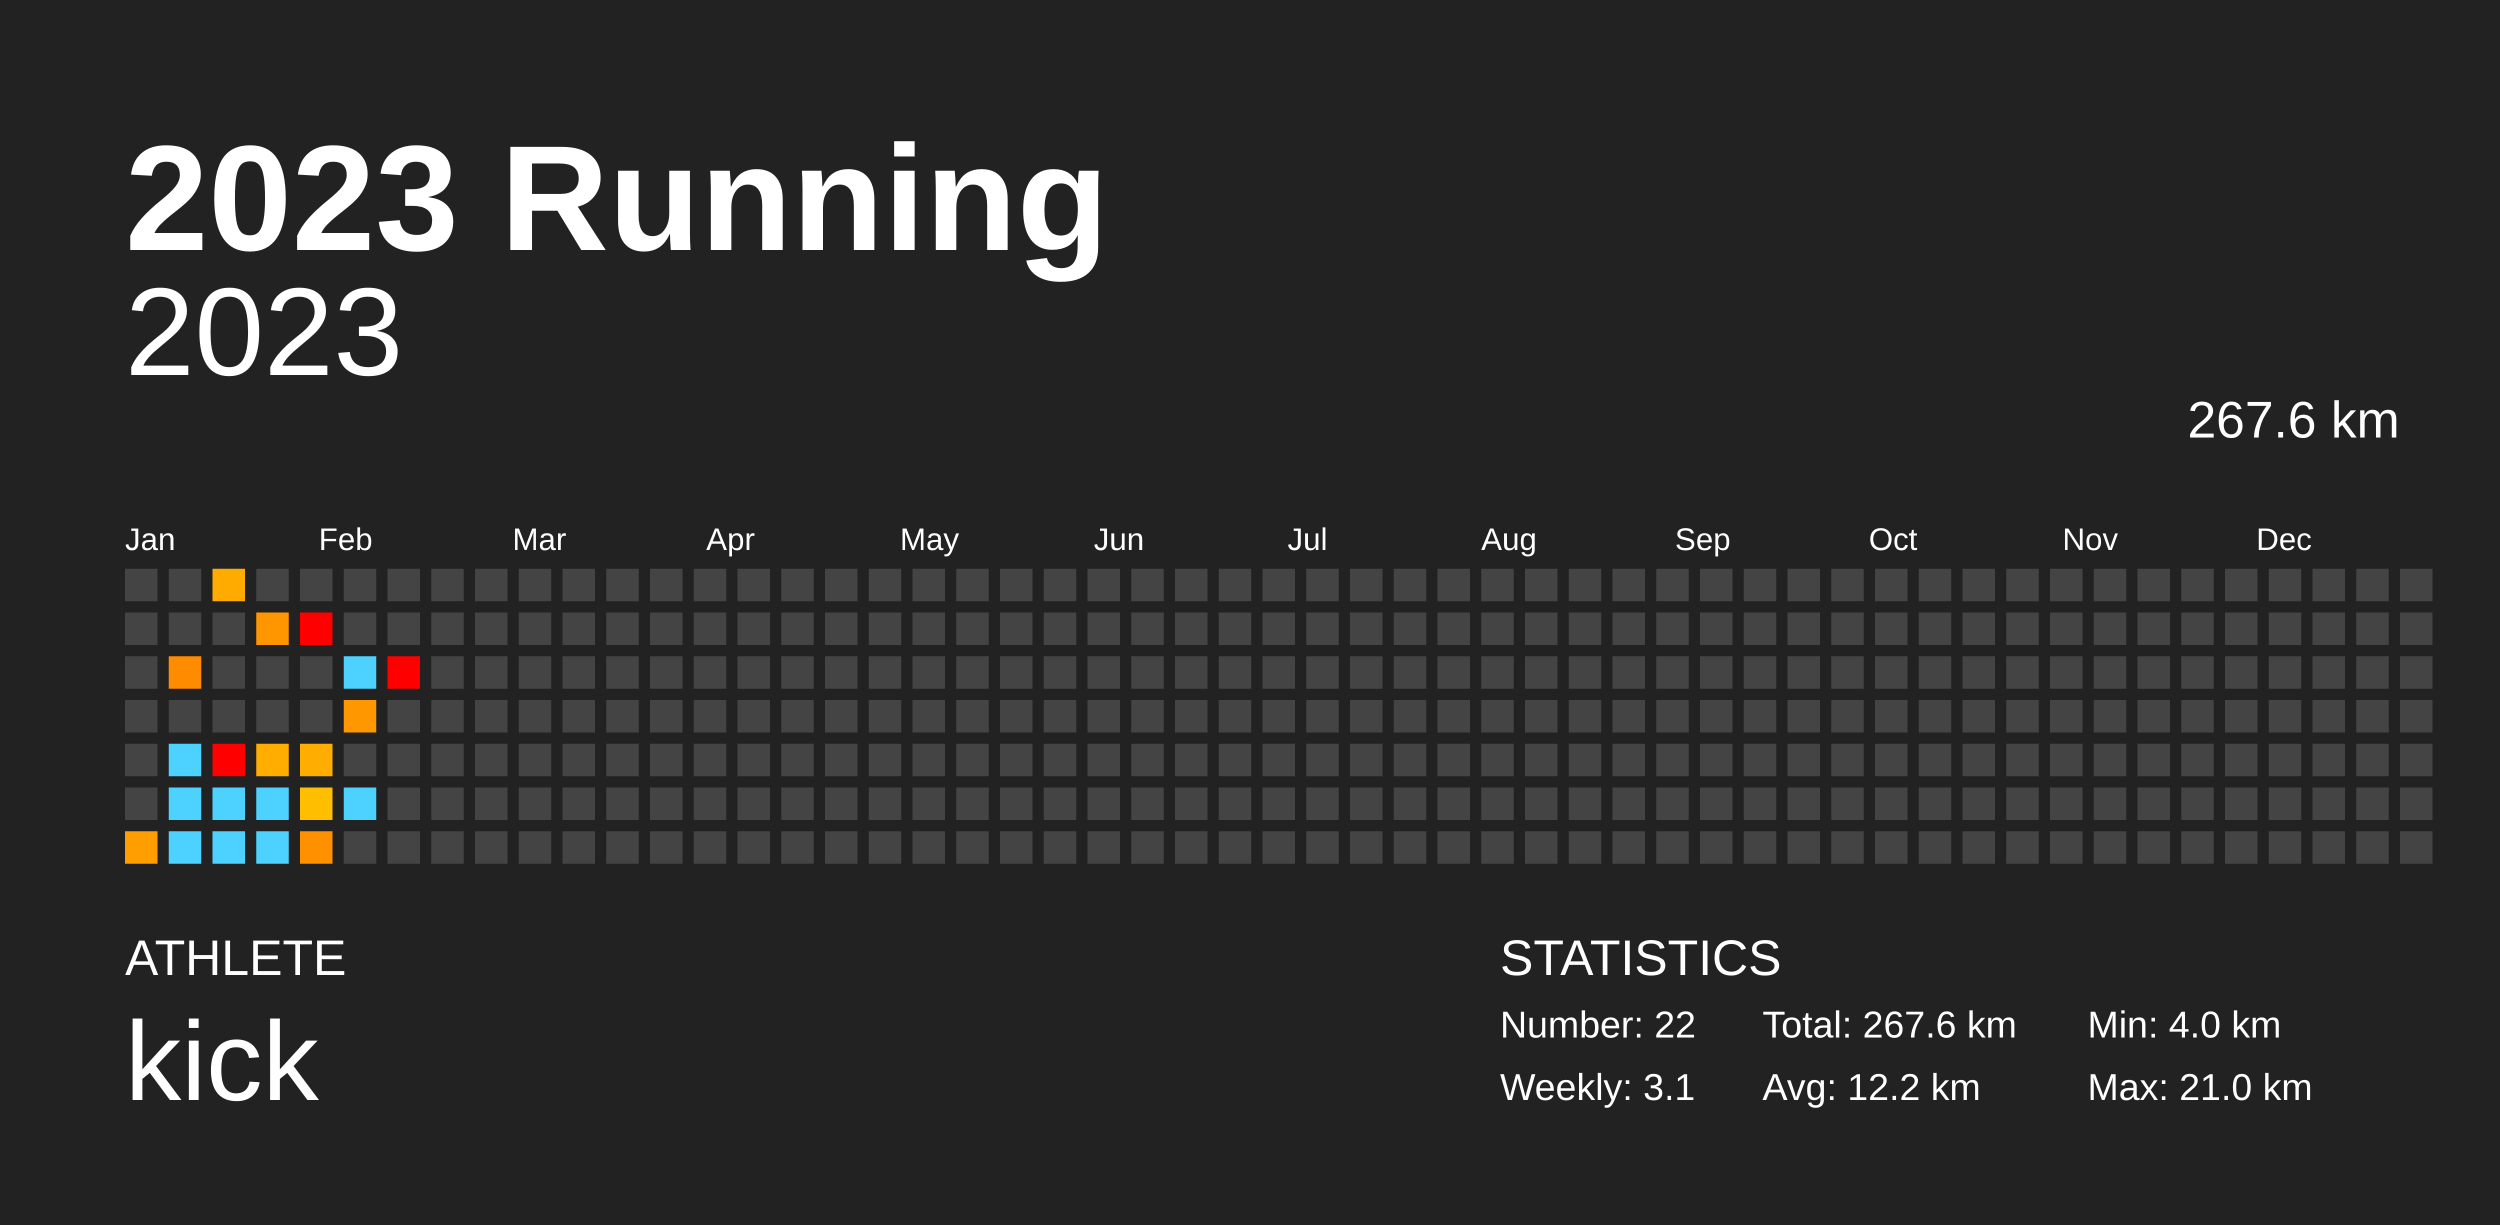
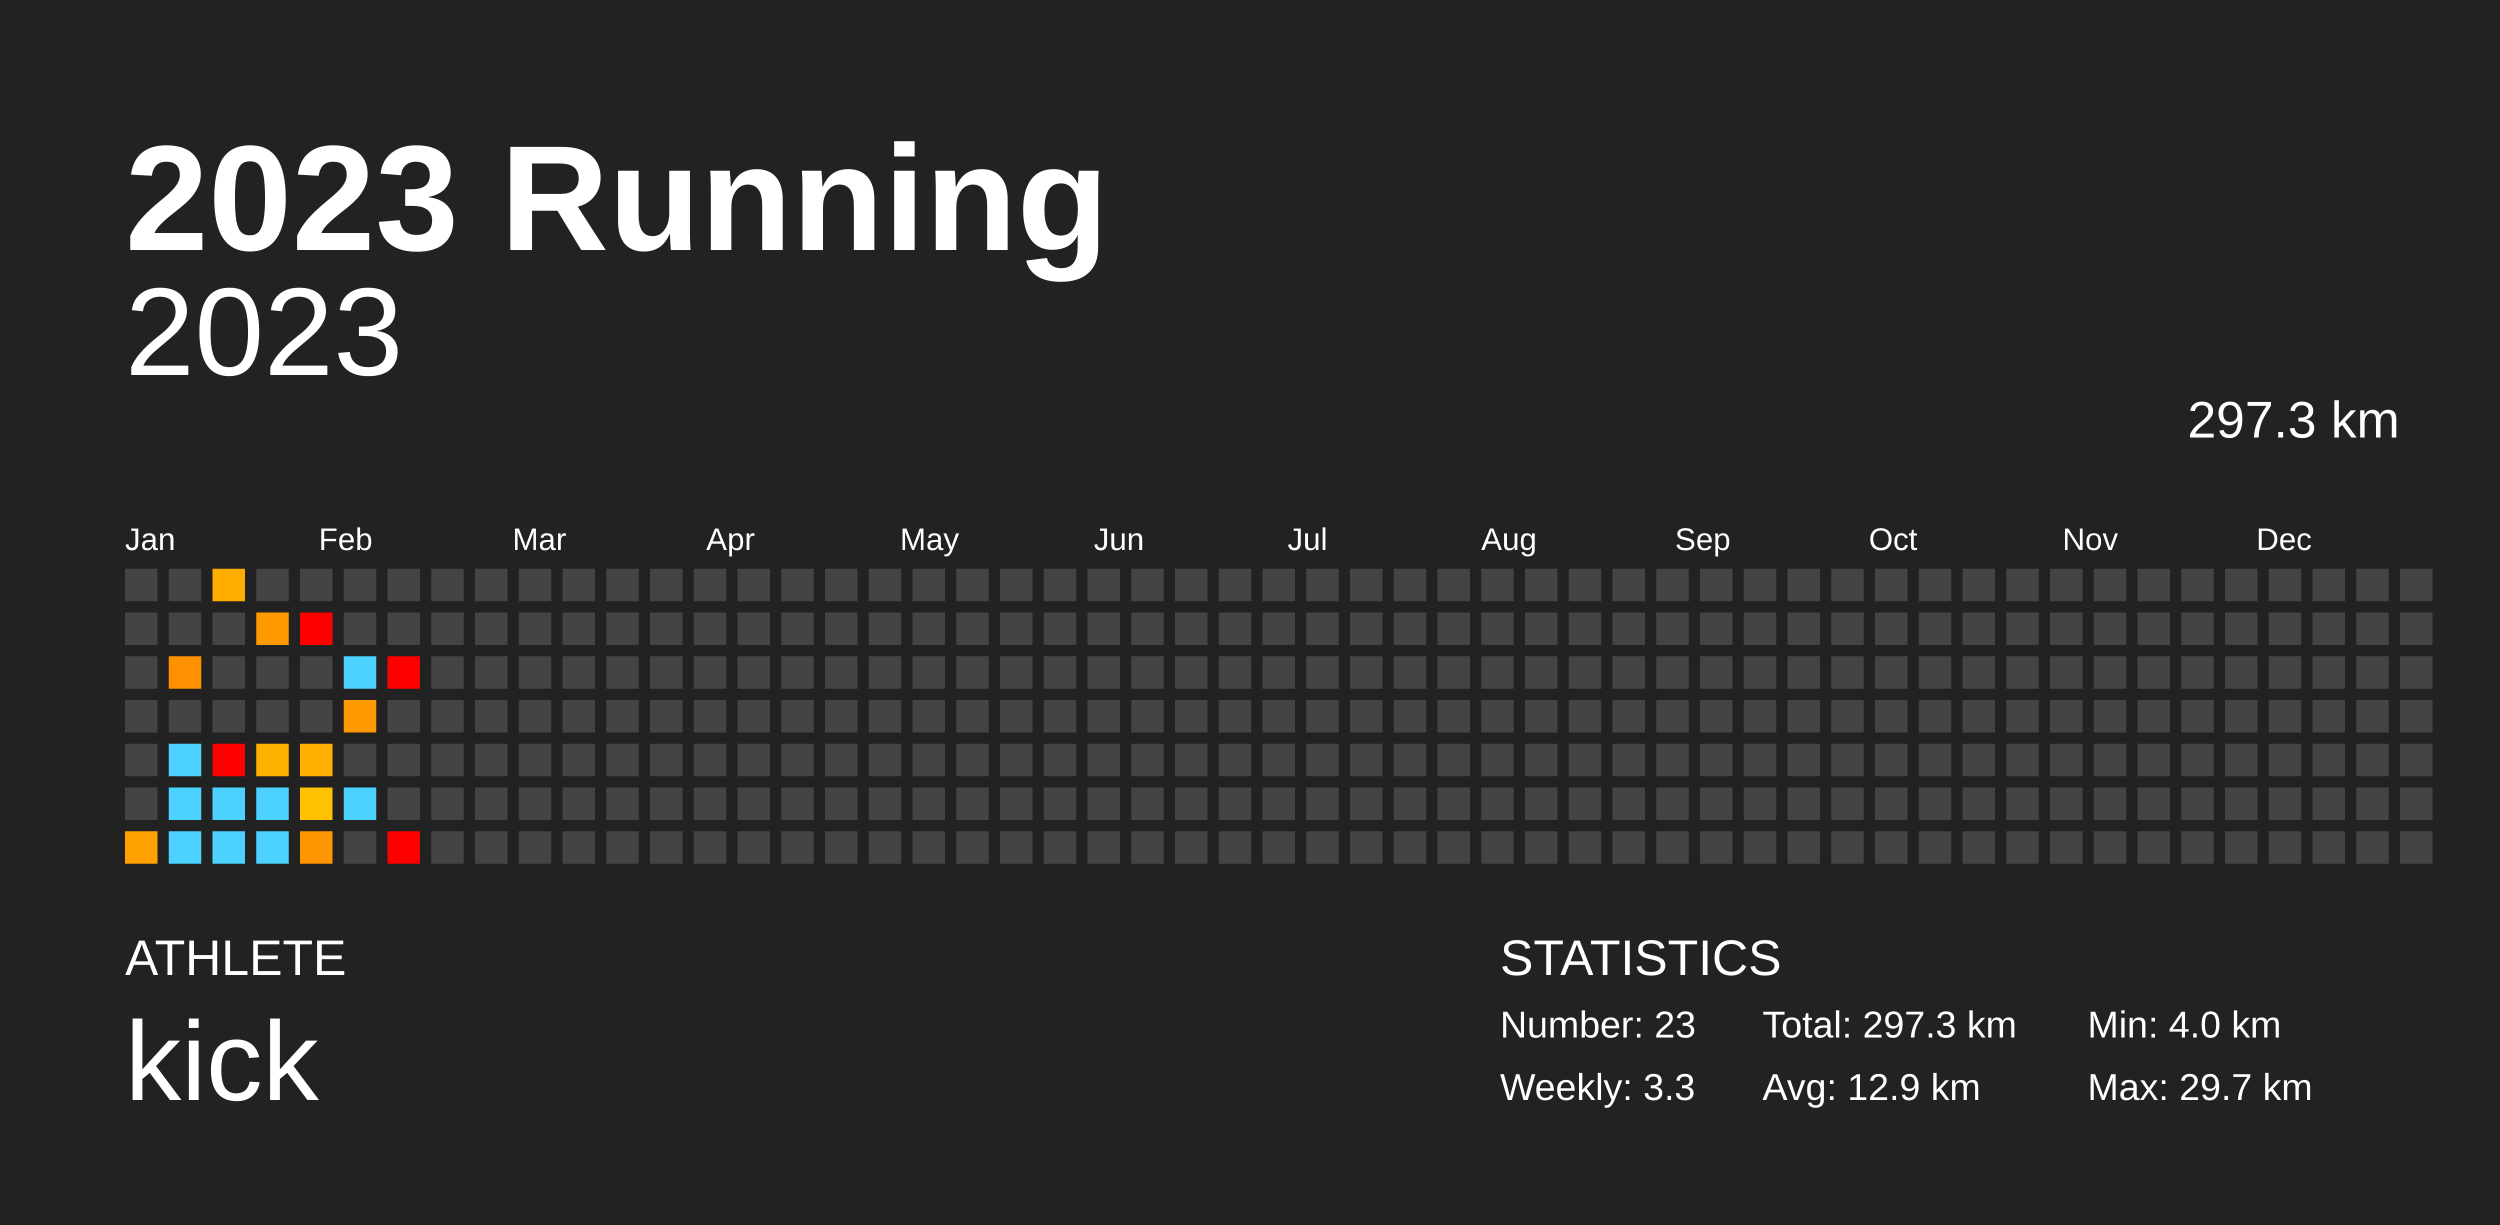
<svg xmlns="http://www.w3.org/2000/svg" baseProfile="full" height="98mm" version="1.1" viewBox="0,0,200,98" width="200mm">
  <defs />
  <rect fill="#222222" height="98" width="200" x="0" y="0" />
  <text fill="#FFFFFF" style="font-size:12px; font-family:Arial; font-weight:bold;" x="10" y="20">2023 Running</text>
  <text fill="#FFFFFF" style="font-size:4px; font-family:Arial" x="10" y="78">ATHLETE</text>
  <text fill="#FFFFFF" style="font-size:9px; font-family:Arial" x="10" y="88">kick</text>
  <text fill="#FFFFFF" style="font-size:4px; font-family:Arial" x="120" y="78">STATISTICS</text>
-   <text fill="#FFFFFF" style="font-size:3px; font-family:Arial" x="120" y="83">Number: 22</text>
-   <text fill="#FFFFFF" style="font-size:3px; font-family:Arial" x="120" y="88">Weekly: 3.1</text>
-   <text fill="#FFFFFF" style="font-size:3px; font-family:Arial" x="141" y="83">Total: 267.6 km</text>
-   <text fill="#FFFFFF" style="font-size:3px; font-family:Arial" x="141" y="88">Avg: 12.2 km</text>
+   <text fill="#FFFFFF" style="font-size:3px; font-family:Arial" x="120" y="83">Number: 23</text>
+   <text fill="#FFFFFF" style="font-size:3px; font-family:Arial" x="120" y="88">Weekly: 3.3</text>
+   <text fill="#FFFFFF" style="font-size:3px; font-family:Arial" x="141" y="83">Total: 297.3 km</text>
+   <text fill="#FFFFFF" style="font-size:3px; font-family:Arial" x="141" y="88">Avg: 12.9 km</text>
  <text fill="#FFFFFF" style="font-size:3px; font-family:Arial" x="167" y="83">Min: 4.0 km</text>
-   <text fill="#FFFFFF" style="font-size:3px; font-family:Arial" x="167" y="88">Max: 21.0 km</text>
+   <text fill="#FFFFFF" style="font-size:3px; font-family:Arial" x="167" y="88">Max: 29.7 km</text>
  <text alignment-baseline="hanging" fill="#FFFFFF" style="font-size:10.0px; font-family:Arial;" x="10" y="30">2023</text>
-   <text alignment-baseline="hanging" fill="#FFFFFF" style="font-size:4.125px; font-family:Arial;" x="175" y="35">267.6 km</text>
+   <text alignment-baseline="hanging" fill="#FFFFFF" style="font-size:4.125px; font-family:Arial;" x="175" y="35">297.3 km</text>
  <text fill="#FFFFFF" style="font-size:2.5px; font-family:Arial" x="10.0" y="44">Jan</text>
  <text fill="#FFFFFF" style="font-size:2.5px; font-family:Arial" x="25.5" y="44">Feb</text>
  <text fill="#FFFFFF" style="font-size:2.5px; font-family:Arial" x="41.0" y="44">Mar</text>
  <text fill="#FFFFFF" style="font-size:2.5px; font-family:Arial" x="56.5" y="44">Apr</text>
  <text fill="#FFFFFF" style="font-size:2.5px; font-family:Arial" x="72.0" y="44">May</text>
  <text fill="#FFFFFF" style="font-size:2.5px; font-family:Arial" x="87.5" y="44">Jun</text>
  <text fill="#FFFFFF" style="font-size:2.5px; font-family:Arial" x="103.0" y="44">Jul</text>
  <text fill="#FFFFFF" style="font-size:2.5px; font-family:Arial" x="118.5" y="44">Aug</text>
  <text fill="#FFFFFF" style="font-size:2.5px; font-family:Arial" x="134.0" y="44">Sep</text>
  <text fill="#FFFFFF" style="font-size:2.5px; font-family:Arial" x="149.5" y="44">Oct</text>
  <text fill="#FFFFFF" style="font-size:2.5px; font-family:Arial" x="165.0" y="44">Nov</text>
  <text fill="#FFFFFF" style="font-size:2.5px; font-family:Arial" x="180.5" y="44">Dec</text>
  <rect fill="#444444" height="2.6" width="2.6" x="10.0" y="45.5" />
  <rect fill="#444444" height="2.6" width="2.6" x="10.0" y="49.0" />
  <rect fill="#444444" height="2.6" width="2.6" x="10.0" y="52.5" />
  <rect fill="#444444" height="2.6" width="2.6" x="10.0" y="56.0" />
  <rect fill="#444444" height="2.6" width="2.6" x="10.0" y="59.5" />
  <rect fill="#444444" height="2.6" width="2.6" x="10.0" y="63.0" />
-   <rect fill="#ff9e00" height="2.6" width="2.6" x="10.0" y="66.5" />
+   <rect fill="#ffa100" height="2.6" width="2.6" x="10.0" y="66.5" />
  <rect fill="#444444" height="2.6" width="2.6" x="13.5" y="45.5" />
  <rect fill="#444444" height="2.6" width="2.6" x="13.5" y="49.0" />
-   <rect fill="#ff8c00" height="2.6" width="2.6" x="13.5" y="52.5" />
+   <rect fill="#ff9100" height="2.6" width="2.6" x="13.5" y="52.5" />
  <rect fill="#444444" height="2.6" width="2.6" x="13.5" y="56.0" />
  <rect fill="#4dd2ff" height="2.6" width="2.6" x="13.5" y="59.5" />
  <rect fill="#4dd2ff" height="2.6" width="2.6" x="13.5" y="63.0" />
  <rect fill="#4dd2ff" height="2.6" width="2.6" x="13.5" y="66.5" />
-   <rect fill="#ffab00" height="2.6" width="2.6" x="17.0" y="45.5" />
+   <rect fill="#ffae00" height="2.6" width="2.6" x="17.0" y="45.5" />
  <rect fill="#444444" height="2.6" width="2.6" x="17.0" y="49.0" />
  <rect fill="#444444" height="2.6" width="2.6" x="17.0" y="52.5" />
  <rect fill="#444444" height="2.6" width="2.6" x="17.0" y="56.0" />
  <rect fill="red" height="2.6" width="2.6" x="17.0" y="59.5" />
  <rect fill="#4dd2ff" height="2.6" width="2.6" x="17.0" y="63.0" />
  <rect fill="#4dd2ff" height="2.6" width="2.6" x="17.0" y="66.5" />
  <rect fill="#444444" height="2.6" width="2.6" x="20.5" y="45.5" />
-   <rect fill="#ff9600" height="2.6" width="2.6" x="20.5" y="49.0" />
+   <rect fill="#ff9a00" height="2.6" width="2.6" x="20.5" y="49.0" />
  <rect fill="#444444" height="2.6" width="2.6" x="20.5" y="52.5" />
  <rect fill="#444444" height="2.6" width="2.6" x="20.5" y="56.0" />
-   <rect fill="#ffae00" height="2.6" width="2.6" x="20.5" y="59.5" />
+   <rect fill="#ffb100" height="2.6" width="2.6" x="20.5" y="59.5" />
  <rect fill="#4dd2ff" height="2.6" width="2.6" x="20.5" y="63.0" />
  <rect fill="#4dd2ff" height="2.6" width="2.6" x="20.5" y="66.5" />
  <rect fill="#444444" height="2.6" width="2.6" x="24.0" y="45.5" />
  <rect fill="red" height="2.6" width="2.6" x="24.0" y="49.0" />
  <rect fill="#444444" height="2.6" width="2.6" x="24.0" y="52.5" />
  <rect fill="#444444" height="2.6" width="2.6" x="24.0" y="56.0" />
-   <rect fill="#ffad00" height="2.6" width="2.6" x="24.0" y="59.5" />
-   <rect fill="#ffbe00" height="2.6" width="2.6" x="24.0" y="63.0" />
-   <rect fill="#ff9100" height="2.6" width="2.6" x="24.0" y="66.5" />
+   <rect fill="#ffb000" height="2.6" width="2.6" x="24.0" y="59.5" />
+   <rect fill="#ffc100" height="2.6" width="2.6" x="24.0" y="63.0" />
+   <rect fill="#ff9500" height="2.6" width="2.6" x="24.0" y="66.5" />
  <rect fill="#444444" height="2.6" width="2.6" x="27.5" y="45.5" />
  <rect fill="#444444" height="2.6" width="2.6" x="27.5" y="49.0" />
  <rect fill="#4dd2ff" height="2.6" width="2.6" x="27.5" y="52.5" />
-   <rect fill="#ff9700" height="2.6" width="2.6" x="27.5" y="56.0" />
+   <rect fill="#ff9b00" height="2.6" width="2.6" x="27.5" y="56.0" />
  <rect fill="#444444" height="2.6" width="2.6" x="27.5" y="59.5" />
  <rect fill="#4dd2ff" height="2.6" width="2.6" x="27.5" y="63.0" />
  <rect fill="#444444" height="2.6" width="2.6" x="27.5" y="66.5" />
  <rect fill="#444444" height="2.6" width="2.6" x="31.0" y="45.5" />
  <rect fill="#444444" height="2.6" width="2.6" x="31.0" y="49.0" />
  <rect fill="red" height="2.6" width="2.6" x="31.0" y="52.5" />
  <rect fill="#444444" height="2.6" width="2.6" x="31.0" y="56.0" />
  <rect fill="#444444" height="2.6" width="2.6" x="31.0" y="59.5" />
  <rect fill="#444444" height="2.6" width="2.6" x="31.0" y="63.0" />
-   <rect fill="#444444" height="2.6" width="2.6" x="31.0" y="66.5" />
+   <rect fill="red" height="2.6" width="2.6" x="31.0" y="66.5" />
  <rect fill="#444444" height="2.6" width="2.6" x="34.5" y="45.5" />
  <rect fill="#444444" height="2.6" width="2.6" x="34.5" y="49.0" />
  <rect fill="#444444" height="2.6" width="2.6" x="34.5" y="52.5" />
  <rect fill="#444444" height="2.6" width="2.6" x="34.5" y="56.0" />
  <rect fill="#444444" height="2.6" width="2.6" x="34.5" y="59.5" />
  <rect fill="#444444" height="2.6" width="2.6" x="34.5" y="63.0" />
  <rect fill="#444444" height="2.6" width="2.6" x="34.5" y="66.5" />
  <rect fill="#444444" height="2.6" width="2.6" x="38.0" y="45.5" />
  <rect fill="#444444" height="2.6" width="2.6" x="38.0" y="49.0" />
  <rect fill="#444444" height="2.6" width="2.6" x="38.0" y="52.5" />
  <rect fill="#444444" height="2.6" width="2.6" x="38.0" y="56.0" />
  <rect fill="#444444" height="2.6" width="2.6" x="38.0" y="59.5" />
  <rect fill="#444444" height="2.6" width="2.6" x="38.0" y="63.0" />
  <rect fill="#444444" height="2.6" width="2.6" x="38.0" y="66.5" />
  <rect fill="#444444" height="2.6" width="2.6" x="41.5" y="45.5" />
  <rect fill="#444444" height="2.6" width="2.6" x="41.5" y="49.0" />
  <rect fill="#444444" height="2.6" width="2.6" x="41.5" y="52.5" />
  <rect fill="#444444" height="2.6" width="2.6" x="41.5" y="56.0" />
  <rect fill="#444444" height="2.6" width="2.6" x="41.5" y="59.5" />
  <rect fill="#444444" height="2.6" width="2.6" x="41.5" y="63.0" />
  <rect fill="#444444" height="2.6" width="2.6" x="41.5" y="66.5" />
  <rect fill="#444444" height="2.6" width="2.6" x="45.0" y="45.5" />
  <rect fill="#444444" height="2.6" width="2.6" x="45.0" y="49.0" />
  <rect fill="#444444" height="2.6" width="2.6" x="45.0" y="52.5" />
  <rect fill="#444444" height="2.6" width="2.6" x="45.0" y="56.0" />
  <rect fill="#444444" height="2.6" width="2.6" x="45.0" y="59.5" />
  <rect fill="#444444" height="2.6" width="2.6" x="45.0" y="63.0" />
  <rect fill="#444444" height="2.6" width="2.6" x="45.0" y="66.5" />
  <rect fill="#444444" height="2.6" width="2.6" x="48.5" y="45.5" />
  <rect fill="#444444" height="2.6" width="2.6" x="48.5" y="49.0" />
  <rect fill="#444444" height="2.6" width="2.6" x="48.5" y="52.5" />
  <rect fill="#444444" height="2.6" width="2.6" x="48.5" y="56.0" />
  <rect fill="#444444" height="2.6" width="2.6" x="48.5" y="59.5" />
  <rect fill="#444444" height="2.6" width="2.6" x="48.5" y="63.0" />
  <rect fill="#444444" height="2.6" width="2.6" x="48.5" y="66.5" />
  <rect fill="#444444" height="2.6" width="2.6" x="52.0" y="45.5" />
  <rect fill="#444444" height="2.6" width="2.6" x="52.0" y="49.0" />
  <rect fill="#444444" height="2.6" width="2.6" x="52.0" y="52.5" />
  <rect fill="#444444" height="2.6" width="2.6" x="52.0" y="56.0" />
  <rect fill="#444444" height="2.6" width="2.6" x="52.0" y="59.5" />
  <rect fill="#444444" height="2.6" width="2.6" x="52.0" y="63.0" />
  <rect fill="#444444" height="2.6" width="2.6" x="52.0" y="66.5" />
  <rect fill="#444444" height="2.6" width="2.6" x="55.5" y="45.5" />
  <rect fill="#444444" height="2.6" width="2.6" x="55.5" y="49.0" />
  <rect fill="#444444" height="2.6" width="2.6" x="55.5" y="52.5" />
  <rect fill="#444444" height="2.6" width="2.6" x="55.5" y="56.0" />
  <rect fill="#444444" height="2.6" width="2.6" x="55.5" y="59.5" />
  <rect fill="#444444" height="2.6" width="2.6" x="55.5" y="63.0" />
  <rect fill="#444444" height="2.6" width="2.6" x="55.5" y="66.5" />
  <rect fill="#444444" height="2.6" width="2.6" x="59.0" y="45.5" />
  <rect fill="#444444" height="2.6" width="2.6" x="59.0" y="49.0" />
  <rect fill="#444444" height="2.6" width="2.6" x="59.0" y="52.5" />
  <rect fill="#444444" height="2.6" width="2.6" x="59.0" y="56.0" />
  <rect fill="#444444" height="2.6" width="2.6" x="59.0" y="59.5" />
  <rect fill="#444444" height="2.6" width="2.6" x="59.0" y="63.0" />
  <rect fill="#444444" height="2.6" width="2.6" x="59.0" y="66.5" />
  <rect fill="#444444" height="2.6" width="2.6" x="62.5" y="45.5" />
  <rect fill="#444444" height="2.6" width="2.6" x="62.5" y="49.0" />
  <rect fill="#444444" height="2.6" width="2.6" x="62.5" y="52.5" />
  <rect fill="#444444" height="2.6" width="2.6" x="62.5" y="56.0" />
  <rect fill="#444444" height="2.6" width="2.6" x="62.5" y="59.5" />
  <rect fill="#444444" height="2.6" width="2.6" x="62.5" y="63.0" />
  <rect fill="#444444" height="2.6" width="2.6" x="62.5" y="66.5" />
  <rect fill="#444444" height="2.6" width="2.6" x="66.0" y="45.5" />
  <rect fill="#444444" height="2.6" width="2.6" x="66.0" y="49.0" />
  <rect fill="#444444" height="2.6" width="2.6" x="66.0" y="52.5" />
  <rect fill="#444444" height="2.6" width="2.6" x="66.0" y="56.0" />
  <rect fill="#444444" height="2.6" width="2.6" x="66.0" y="59.5" />
  <rect fill="#444444" height="2.6" width="2.6" x="66.0" y="63.0" />
  <rect fill="#444444" height="2.6" width="2.6" x="66.0" y="66.5" />
  <rect fill="#444444" height="2.6" width="2.6" x="69.5" y="45.5" />
  <rect fill="#444444" height="2.6" width="2.6" x="69.5" y="49.0" />
  <rect fill="#444444" height="2.6" width="2.6" x="69.5" y="52.5" />
  <rect fill="#444444" height="2.6" width="2.6" x="69.5" y="56.0" />
  <rect fill="#444444" height="2.6" width="2.6" x="69.5" y="59.5" />
  <rect fill="#444444" height="2.6" width="2.6" x="69.5" y="63.0" />
  <rect fill="#444444" height="2.6" width="2.6" x="69.5" y="66.5" />
  <rect fill="#444444" height="2.6" width="2.6" x="73.0" y="45.5" />
  <rect fill="#444444" height="2.6" width="2.6" x="73.0" y="49.0" />
  <rect fill="#444444" height="2.6" width="2.6" x="73.0" y="52.5" />
  <rect fill="#444444" height="2.6" width="2.6" x="73.0" y="56.0" />
  <rect fill="#444444" height="2.6" width="2.6" x="73.0" y="59.5" />
  <rect fill="#444444" height="2.6" width="2.6" x="73.0" y="63.0" />
  <rect fill="#444444" height="2.6" width="2.6" x="73.0" y="66.5" />
  <rect fill="#444444" height="2.6" width="2.6" x="76.5" y="45.5" />
  <rect fill="#444444" height="2.6" width="2.6" x="76.5" y="49.0" />
  <rect fill="#444444" height="2.6" width="2.6" x="76.5" y="52.5" />
  <rect fill="#444444" height="2.6" width="2.6" x="76.5" y="56.0" />
  <rect fill="#444444" height="2.6" width="2.6" x="76.5" y="59.5" />
  <rect fill="#444444" height="2.6" width="2.6" x="76.5" y="63.0" />
  <rect fill="#444444" height="2.6" width="2.6" x="76.5" y="66.5" />
  <rect fill="#444444" height="2.6" width="2.6" x="80.0" y="45.5" />
  <rect fill="#444444" height="2.6" width="2.6" x="80.0" y="49.0" />
  <rect fill="#444444" height="2.6" width="2.6" x="80.0" y="52.5" />
  <rect fill="#444444" height="2.6" width="2.6" x="80.0" y="56.0" />
  <rect fill="#444444" height="2.6" width="2.6" x="80.0" y="59.5" />
  <rect fill="#444444" height="2.6" width="2.6" x="80.0" y="63.0" />
  <rect fill="#444444" height="2.6" width="2.6" x="80.0" y="66.5" />
  <rect fill="#444444" height="2.6" width="2.6" x="83.5" y="45.5" />
  <rect fill="#444444" height="2.6" width="2.6" x="83.5" y="49.0" />
  <rect fill="#444444" height="2.6" width="2.6" x="83.5" y="52.5" />
  <rect fill="#444444" height="2.6" width="2.6" x="83.5" y="56.0" />
  <rect fill="#444444" height="2.6" width="2.6" x="83.5" y="59.5" />
  <rect fill="#444444" height="2.6" width="2.6" x="83.5" y="63.0" />
  <rect fill="#444444" height="2.6" width="2.6" x="83.5" y="66.5" />
  <rect fill="#444444" height="2.6" width="2.6" x="87.0" y="45.5" />
  <rect fill="#444444" height="2.6" width="2.6" x="87.0" y="49.0" />
  <rect fill="#444444" height="2.6" width="2.6" x="87.0" y="52.5" />
  <rect fill="#444444" height="2.6" width="2.6" x="87.0" y="56.0" />
  <rect fill="#444444" height="2.6" width="2.6" x="87.0" y="59.5" />
  <rect fill="#444444" height="2.6" width="2.6" x="87.0" y="63.0" />
  <rect fill="#444444" height="2.6" width="2.6" x="87.0" y="66.5" />
  <rect fill="#444444" height="2.6" width="2.6" x="90.5" y="45.5" />
  <rect fill="#444444" height="2.6" width="2.6" x="90.5" y="49.0" />
  <rect fill="#444444" height="2.6" width="2.6" x="90.5" y="52.5" />
  <rect fill="#444444" height="2.6" width="2.6" x="90.5" y="56.0" />
  <rect fill="#444444" height="2.6" width="2.6" x="90.5" y="59.5" />
  <rect fill="#444444" height="2.6" width="2.6" x="90.5" y="63.0" />
  <rect fill="#444444" height="2.6" width="2.6" x="90.5" y="66.5" />
  <rect fill="#444444" height="2.6" width="2.6" x="94.0" y="45.5" />
  <rect fill="#444444" height="2.6" width="2.6" x="94.0" y="49.0" />
  <rect fill="#444444" height="2.6" width="2.6" x="94.0" y="52.5" />
  <rect fill="#444444" height="2.6" width="2.6" x="94.0" y="56.0" />
  <rect fill="#444444" height="2.6" width="2.6" x="94.0" y="59.5" />
  <rect fill="#444444" height="2.6" width="2.6" x="94.0" y="63.0" />
  <rect fill="#444444" height="2.6" width="2.6" x="94.0" y="66.5" />
  <rect fill="#444444" height="2.6" width="2.6" x="97.5" y="45.5" />
  <rect fill="#444444" height="2.6" width="2.6" x="97.5" y="49.0" />
  <rect fill="#444444" height="2.6" width="2.6" x="97.5" y="52.5" />
  <rect fill="#444444" height="2.6" width="2.6" x="97.5" y="56.0" />
  <rect fill="#444444" height="2.6" width="2.6" x="97.5" y="59.5" />
  <rect fill="#444444" height="2.6" width="2.6" x="97.5" y="63.0" />
  <rect fill="#444444" height="2.6" width="2.6" x="97.5" y="66.5" />
  <rect fill="#444444" height="2.6" width="2.6" x="101.0" y="45.5" />
  <rect fill="#444444" height="2.6" width="2.6" x="101.0" y="49.0" />
  <rect fill="#444444" height="2.6" width="2.6" x="101.0" y="52.5" />
  <rect fill="#444444" height="2.6" width="2.6" x="101.0" y="56.0" />
  <rect fill="#444444" height="2.6" width="2.6" x="101.0" y="59.5" />
  <rect fill="#444444" height="2.6" width="2.6" x="101.0" y="63.0" />
  <rect fill="#444444" height="2.6" width="2.6" x="101.0" y="66.5" />
  <rect fill="#444444" height="2.6" width="2.6" x="104.5" y="45.5" />
  <rect fill="#444444" height="2.6" width="2.6" x="104.5" y="49.0" />
  <rect fill="#444444" height="2.6" width="2.6" x="104.5" y="52.5" />
  <rect fill="#444444" height="2.6" width="2.6" x="104.5" y="56.0" />
  <rect fill="#444444" height="2.6" width="2.6" x="104.5" y="59.5" />
  <rect fill="#444444" height="2.6" width="2.6" x="104.5" y="63.0" />
  <rect fill="#444444" height="2.6" width="2.6" x="104.5" y="66.5" />
  <rect fill="#444444" height="2.6" width="2.6" x="108.0" y="45.5" />
  <rect fill="#444444" height="2.6" width="2.6" x="108.0" y="49.0" />
  <rect fill="#444444" height="2.6" width="2.6" x="108.0" y="52.5" />
  <rect fill="#444444" height="2.6" width="2.6" x="108.0" y="56.0" />
  <rect fill="#444444" height="2.6" width="2.6" x="108.0" y="59.5" />
  <rect fill="#444444" height="2.6" width="2.6" x="108.0" y="63.0" />
  <rect fill="#444444" height="2.6" width="2.6" x="108.0" y="66.5" />
  <rect fill="#444444" height="2.6" width="2.6" x="111.5" y="45.5" />
  <rect fill="#444444" height="2.6" width="2.6" x="111.5" y="49.0" />
  <rect fill="#444444" height="2.6" width="2.6" x="111.5" y="52.5" />
  <rect fill="#444444" height="2.6" width="2.6" x="111.5" y="56.0" />
  <rect fill="#444444" height="2.6" width="2.6" x="111.5" y="59.5" />
  <rect fill="#444444" height="2.6" width="2.6" x="111.5" y="63.0" />
  <rect fill="#444444" height="2.6" width="2.6" x="111.5" y="66.5" />
  <rect fill="#444444" height="2.6" width="2.6" x="115.0" y="45.5" />
  <rect fill="#444444" height="2.6" width="2.6" x="115.0" y="49.0" />
  <rect fill="#444444" height="2.6" width="2.6" x="115.0" y="52.5" />
  <rect fill="#444444" height="2.6" width="2.6" x="115.0" y="56.0" />
  <rect fill="#444444" height="2.6" width="2.6" x="115.0" y="59.5" />
  <rect fill="#444444" height="2.6" width="2.6" x="115.0" y="63.0" />
  <rect fill="#444444" height="2.6" width="2.6" x="115.0" y="66.5" />
  <rect fill="#444444" height="2.6" width="2.6" x="118.5" y="45.5" />
  <rect fill="#444444" height="2.6" width="2.6" x="118.5" y="49.0" />
  <rect fill="#444444" height="2.6" width="2.6" x="118.5" y="52.5" />
  <rect fill="#444444" height="2.6" width="2.6" x="118.5" y="56.0" />
  <rect fill="#444444" height="2.6" width="2.6" x="118.5" y="59.5" />
  <rect fill="#444444" height="2.6" width="2.6" x="118.5" y="63.0" />
  <rect fill="#444444" height="2.6" width="2.6" x="118.5" y="66.5" />
  <rect fill="#444444" height="2.6" width="2.6" x="122.0" y="45.5" />
  <rect fill="#444444" height="2.6" width="2.6" x="122.0" y="49.0" />
  <rect fill="#444444" height="2.6" width="2.6" x="122.0" y="52.5" />
  <rect fill="#444444" height="2.6" width="2.6" x="122.0" y="56.0" />
  <rect fill="#444444" height="2.6" width="2.6" x="122.0" y="59.5" />
  <rect fill="#444444" height="2.6" width="2.6" x="122.0" y="63.0" />
  <rect fill="#444444" height="2.6" width="2.6" x="122.0" y="66.5" />
  <rect fill="#444444" height="2.6" width="2.6" x="125.5" y="45.5" />
  <rect fill="#444444" height="2.6" width="2.6" x="125.5" y="49.0" />
  <rect fill="#444444" height="2.6" width="2.6" x="125.5" y="52.5" />
  <rect fill="#444444" height="2.6" width="2.6" x="125.5" y="56.0" />
  <rect fill="#444444" height="2.6" width="2.6" x="125.5" y="59.5" />
  <rect fill="#444444" height="2.6" width="2.6" x="125.5" y="63.0" />
  <rect fill="#444444" height="2.6" width="2.6" x="125.5" y="66.5" />
  <rect fill="#444444" height="2.6" width="2.6" x="129.0" y="45.5" />
  <rect fill="#444444" height="2.6" width="2.6" x="129.0" y="49.0" />
  <rect fill="#444444" height="2.6" width="2.6" x="129.0" y="52.5" />
  <rect fill="#444444" height="2.6" width="2.6" x="129.0" y="56.0" />
  <rect fill="#444444" height="2.6" width="2.6" x="129.0" y="59.5" />
  <rect fill="#444444" height="2.6" width="2.6" x="129.0" y="63.0" />
  <rect fill="#444444" height="2.6" width="2.6" x="129.0" y="66.5" />
  <rect fill="#444444" height="2.6" width="2.6" x="132.5" y="45.5" />
  <rect fill="#444444" height="2.6" width="2.6" x="132.5" y="49.0" />
  <rect fill="#444444" height="2.6" width="2.6" x="132.5" y="52.5" />
  <rect fill="#444444" height="2.6" width="2.6" x="132.5" y="56.0" />
  <rect fill="#444444" height="2.6" width="2.6" x="132.5" y="59.5" />
  <rect fill="#444444" height="2.6" width="2.6" x="132.5" y="63.0" />
  <rect fill="#444444" height="2.6" width="2.6" x="132.5" y="66.5" />
  <rect fill="#444444" height="2.6" width="2.6" x="136.0" y="45.5" />
  <rect fill="#444444" height="2.6" width="2.6" x="136.0" y="49.0" />
  <rect fill="#444444" height="2.6" width="2.6" x="136.0" y="52.5" />
  <rect fill="#444444" height="2.6" width="2.6" x="136.0" y="56.0" />
  <rect fill="#444444" height="2.6" width="2.6" x="136.0" y="59.5" />
  <rect fill="#444444" height="2.6" width="2.6" x="136.0" y="63.0" />
  <rect fill="#444444" height="2.6" width="2.6" x="136.0" y="66.5" />
  <rect fill="#444444" height="2.6" width="2.6" x="139.5" y="45.5" />
  <rect fill="#444444" height="2.6" width="2.6" x="139.5" y="49.0" />
  <rect fill="#444444" height="2.6" width="2.6" x="139.5" y="52.5" />
  <rect fill="#444444" height="2.6" width="2.6" x="139.5" y="56.0" />
  <rect fill="#444444" height="2.6" width="2.6" x="139.5" y="59.5" />
  <rect fill="#444444" height="2.6" width="2.6" x="139.5" y="63.0" />
  <rect fill="#444444" height="2.6" width="2.6" x="139.5" y="66.5" />
  <rect fill="#444444" height="2.6" width="2.6" x="143.0" y="45.5" />
  <rect fill="#444444" height="2.6" width="2.6" x="143.0" y="49.0" />
  <rect fill="#444444" height="2.6" width="2.6" x="143.0" y="52.5" />
  <rect fill="#444444" height="2.6" width="2.6" x="143.0" y="56.0" />
  <rect fill="#444444" height="2.6" width="2.6" x="143.0" y="59.5" />
  <rect fill="#444444" height="2.6" width="2.6" x="143.0" y="63.0" />
  <rect fill="#444444" height="2.6" width="2.6" x="143.0" y="66.5" />
  <rect fill="#444444" height="2.6" width="2.6" x="146.5" y="45.5" />
  <rect fill="#444444" height="2.6" width="2.6" x="146.5" y="49.0" />
  <rect fill="#444444" height="2.6" width="2.6" x="146.5" y="52.5" />
  <rect fill="#444444" height="2.6" width="2.6" x="146.5" y="56.0" />
  <rect fill="#444444" height="2.6" width="2.6" x="146.5" y="59.5" />
  <rect fill="#444444" height="2.6" width="2.6" x="146.5" y="63.0" />
  <rect fill="#444444" height="2.6" width="2.6" x="146.5" y="66.5" />
  <rect fill="#444444" height="2.6" width="2.6" x="150.0" y="45.5" />
  <rect fill="#444444" height="2.6" width="2.6" x="150.0" y="49.0" />
  <rect fill="#444444" height="2.6" width="2.6" x="150.0" y="52.5" />
  <rect fill="#444444" height="2.6" width="2.6" x="150.0" y="56.0" />
  <rect fill="#444444" height="2.6" width="2.6" x="150.0" y="59.5" />
  <rect fill="#444444" height="2.6" width="2.6" x="150.0" y="63.0" />
  <rect fill="#444444" height="2.6" width="2.6" x="150.0" y="66.5" />
  <rect fill="#444444" height="2.6" width="2.6" x="153.5" y="45.5" />
  <rect fill="#444444" height="2.6" width="2.6" x="153.5" y="49.0" />
  <rect fill="#444444" height="2.6" width="2.6" x="153.5" y="52.5" />
  <rect fill="#444444" height="2.6" width="2.6" x="153.5" y="56.0" />
  <rect fill="#444444" height="2.6" width="2.6" x="153.5" y="59.5" />
  <rect fill="#444444" height="2.6" width="2.6" x="153.5" y="63.0" />
  <rect fill="#444444" height="2.6" width="2.6" x="153.5" y="66.5" />
  <rect fill="#444444" height="2.6" width="2.6" x="157.0" y="45.5" />
  <rect fill="#444444" height="2.6" width="2.6" x="157.0" y="49.0" />
  <rect fill="#444444" height="2.6" width="2.6" x="157.0" y="52.5" />
  <rect fill="#444444" height="2.6" width="2.6" x="157.0" y="56.0" />
  <rect fill="#444444" height="2.6" width="2.6" x="157.0" y="59.5" />
  <rect fill="#444444" height="2.6" width="2.6" x="157.0" y="63.0" />
  <rect fill="#444444" height="2.6" width="2.6" x="157.0" y="66.5" />
  <rect fill="#444444" height="2.6" width="2.6" x="160.5" y="45.5" />
  <rect fill="#444444" height="2.6" width="2.6" x="160.5" y="49.0" />
  <rect fill="#444444" height="2.6" width="2.6" x="160.5" y="52.5" />
  <rect fill="#444444" height="2.6" width="2.6" x="160.5" y="56.0" />
  <rect fill="#444444" height="2.6" width="2.6" x="160.5" y="59.5" />
  <rect fill="#444444" height="2.6" width="2.6" x="160.5" y="63.0" />
  <rect fill="#444444" height="2.6" width="2.6" x="160.5" y="66.5" />
  <rect fill="#444444" height="2.6" width="2.6" x="164.0" y="45.5" />
  <rect fill="#444444" height="2.6" width="2.6" x="164.0" y="49.0" />
  <rect fill="#444444" height="2.6" width="2.6" x="164.0" y="52.5" />
  <rect fill="#444444" height="2.6" width="2.6" x="164.0" y="56.0" />
  <rect fill="#444444" height="2.6" width="2.6" x="164.0" y="59.5" />
  <rect fill="#444444" height="2.6" width="2.6" x="164.0" y="63.0" />
  <rect fill="#444444" height="2.6" width="2.6" x="164.0" y="66.5" />
  <rect fill="#444444" height="2.6" width="2.6" x="167.5" y="45.5" />
  <rect fill="#444444" height="2.6" width="2.6" x="167.5" y="49.0" />
  <rect fill="#444444" height="2.6" width="2.6" x="167.5" y="52.5" />
  <rect fill="#444444" height="2.6" width="2.6" x="167.5" y="56.0" />
  <rect fill="#444444" height="2.6" width="2.6" x="167.5" y="59.5" />
  <rect fill="#444444" height="2.6" width="2.6" x="167.5" y="63.0" />
  <rect fill="#444444" height="2.6" width="2.6" x="167.5" y="66.5" />
  <rect fill="#444444" height="2.6" width="2.6" x="171.0" y="45.5" />
  <rect fill="#444444" height="2.6" width="2.6" x="171.0" y="49.0" />
  <rect fill="#444444" height="2.6" width="2.6" x="171.0" y="52.5" />
  <rect fill="#444444" height="2.6" width="2.6" x="171.0" y="56.0" />
  <rect fill="#444444" height="2.6" width="2.6" x="171.0" y="59.5" />
  <rect fill="#444444" height="2.6" width="2.6" x="171.0" y="63.0" />
  <rect fill="#444444" height="2.6" width="2.6" x="171.0" y="66.5" />
  <rect fill="#444444" height="2.6" width="2.6" x="174.5" y="45.5" />
  <rect fill="#444444" height="2.6" width="2.6" x="174.5" y="49.0" />
  <rect fill="#444444" height="2.6" width="2.6" x="174.5" y="52.5" />
  <rect fill="#444444" height="2.6" width="2.6" x="174.5" y="56.0" />
  <rect fill="#444444" height="2.6" width="2.6" x="174.5" y="59.5" />
  <rect fill="#444444" height="2.6" width="2.6" x="174.5" y="63.0" />
  <rect fill="#444444" height="2.6" width="2.6" x="174.5" y="66.5" />
  <rect fill="#444444" height="2.6" width="2.6" x="178.0" y="45.5" />
  <rect fill="#444444" height="2.6" width="2.6" x="178.0" y="49.0" />
  <rect fill="#444444" height="2.6" width="2.6" x="178.0" y="52.5" />
  <rect fill="#444444" height="2.6" width="2.6" x="178.0" y="56.0" />
  <rect fill="#444444" height="2.6" width="2.6" x="178.0" y="59.5" />
  <rect fill="#444444" height="2.6" width="2.6" x="178.0" y="63.0" />
  <rect fill="#444444" height="2.6" width="2.6" x="178.0" y="66.5" />
  <rect fill="#444444" height="2.6" width="2.6" x="181.5" y="45.5" />
  <rect fill="#444444" height="2.6" width="2.6" x="181.5" y="49.0" />
  <rect fill="#444444" height="2.6" width="2.6" x="181.5" y="52.5" />
  <rect fill="#444444" height="2.6" width="2.6" x="181.5" y="56.0" />
  <rect fill="#444444" height="2.6" width="2.6" x="181.5" y="59.5" />
  <rect fill="#444444" height="2.6" width="2.6" x="181.5" y="63.0" />
  <rect fill="#444444" height="2.6" width="2.6" x="181.5" y="66.5" />
  <rect fill="#444444" height="2.6" width="2.6" x="185.0" y="45.5" />
  <rect fill="#444444" height="2.6" width="2.6" x="185.0" y="49.0" />
  <rect fill="#444444" height="2.6" width="2.6" x="185.0" y="52.5" />
  <rect fill="#444444" height="2.6" width="2.6" x="185.0" y="56.0" />
  <rect fill="#444444" height="2.6" width="2.6" x="185.0" y="59.5" />
  <rect fill="#444444" height="2.6" width="2.6" x="185.0" y="63.0" />
  <rect fill="#444444" height="2.6" width="2.6" x="185.0" y="66.5" />
  <rect fill="#444444" height="2.6" width="2.6" x="188.5" y="45.5" />
  <rect fill="#444444" height="2.6" width="2.6" x="188.5" y="49.0" />
  <rect fill="#444444" height="2.6" width="2.6" x="188.5" y="52.5" />
  <rect fill="#444444" height="2.6" width="2.6" x="188.5" y="56.0" />
  <rect fill="#444444" height="2.6" width="2.6" x="188.5" y="59.5" />
  <rect fill="#444444" height="2.6" width="2.6" x="188.5" y="63.0" />
  <rect fill="#444444" height="2.6" width="2.6" x="188.5" y="66.5" />
  <rect fill="#444444" height="2.6" width="2.6" x="192.0" y="45.5" />
  <rect fill="#444444" height="2.6" width="2.6" x="192.0" y="49.0" />
  <rect fill="#444444" height="2.6" width="2.6" x="192.0" y="52.5" />
  <rect fill="#444444" height="2.6" width="2.6" x="192.0" y="56.0" />
  <rect fill="#444444" height="2.6" width="2.6" x="192.0" y="59.5" />
  <rect fill="#444444" height="2.6" width="2.6" x="192.0" y="63.0" />
  <rect fill="#444444" height="2.6" width="2.6" x="192.0" y="66.5" />
</svg>
